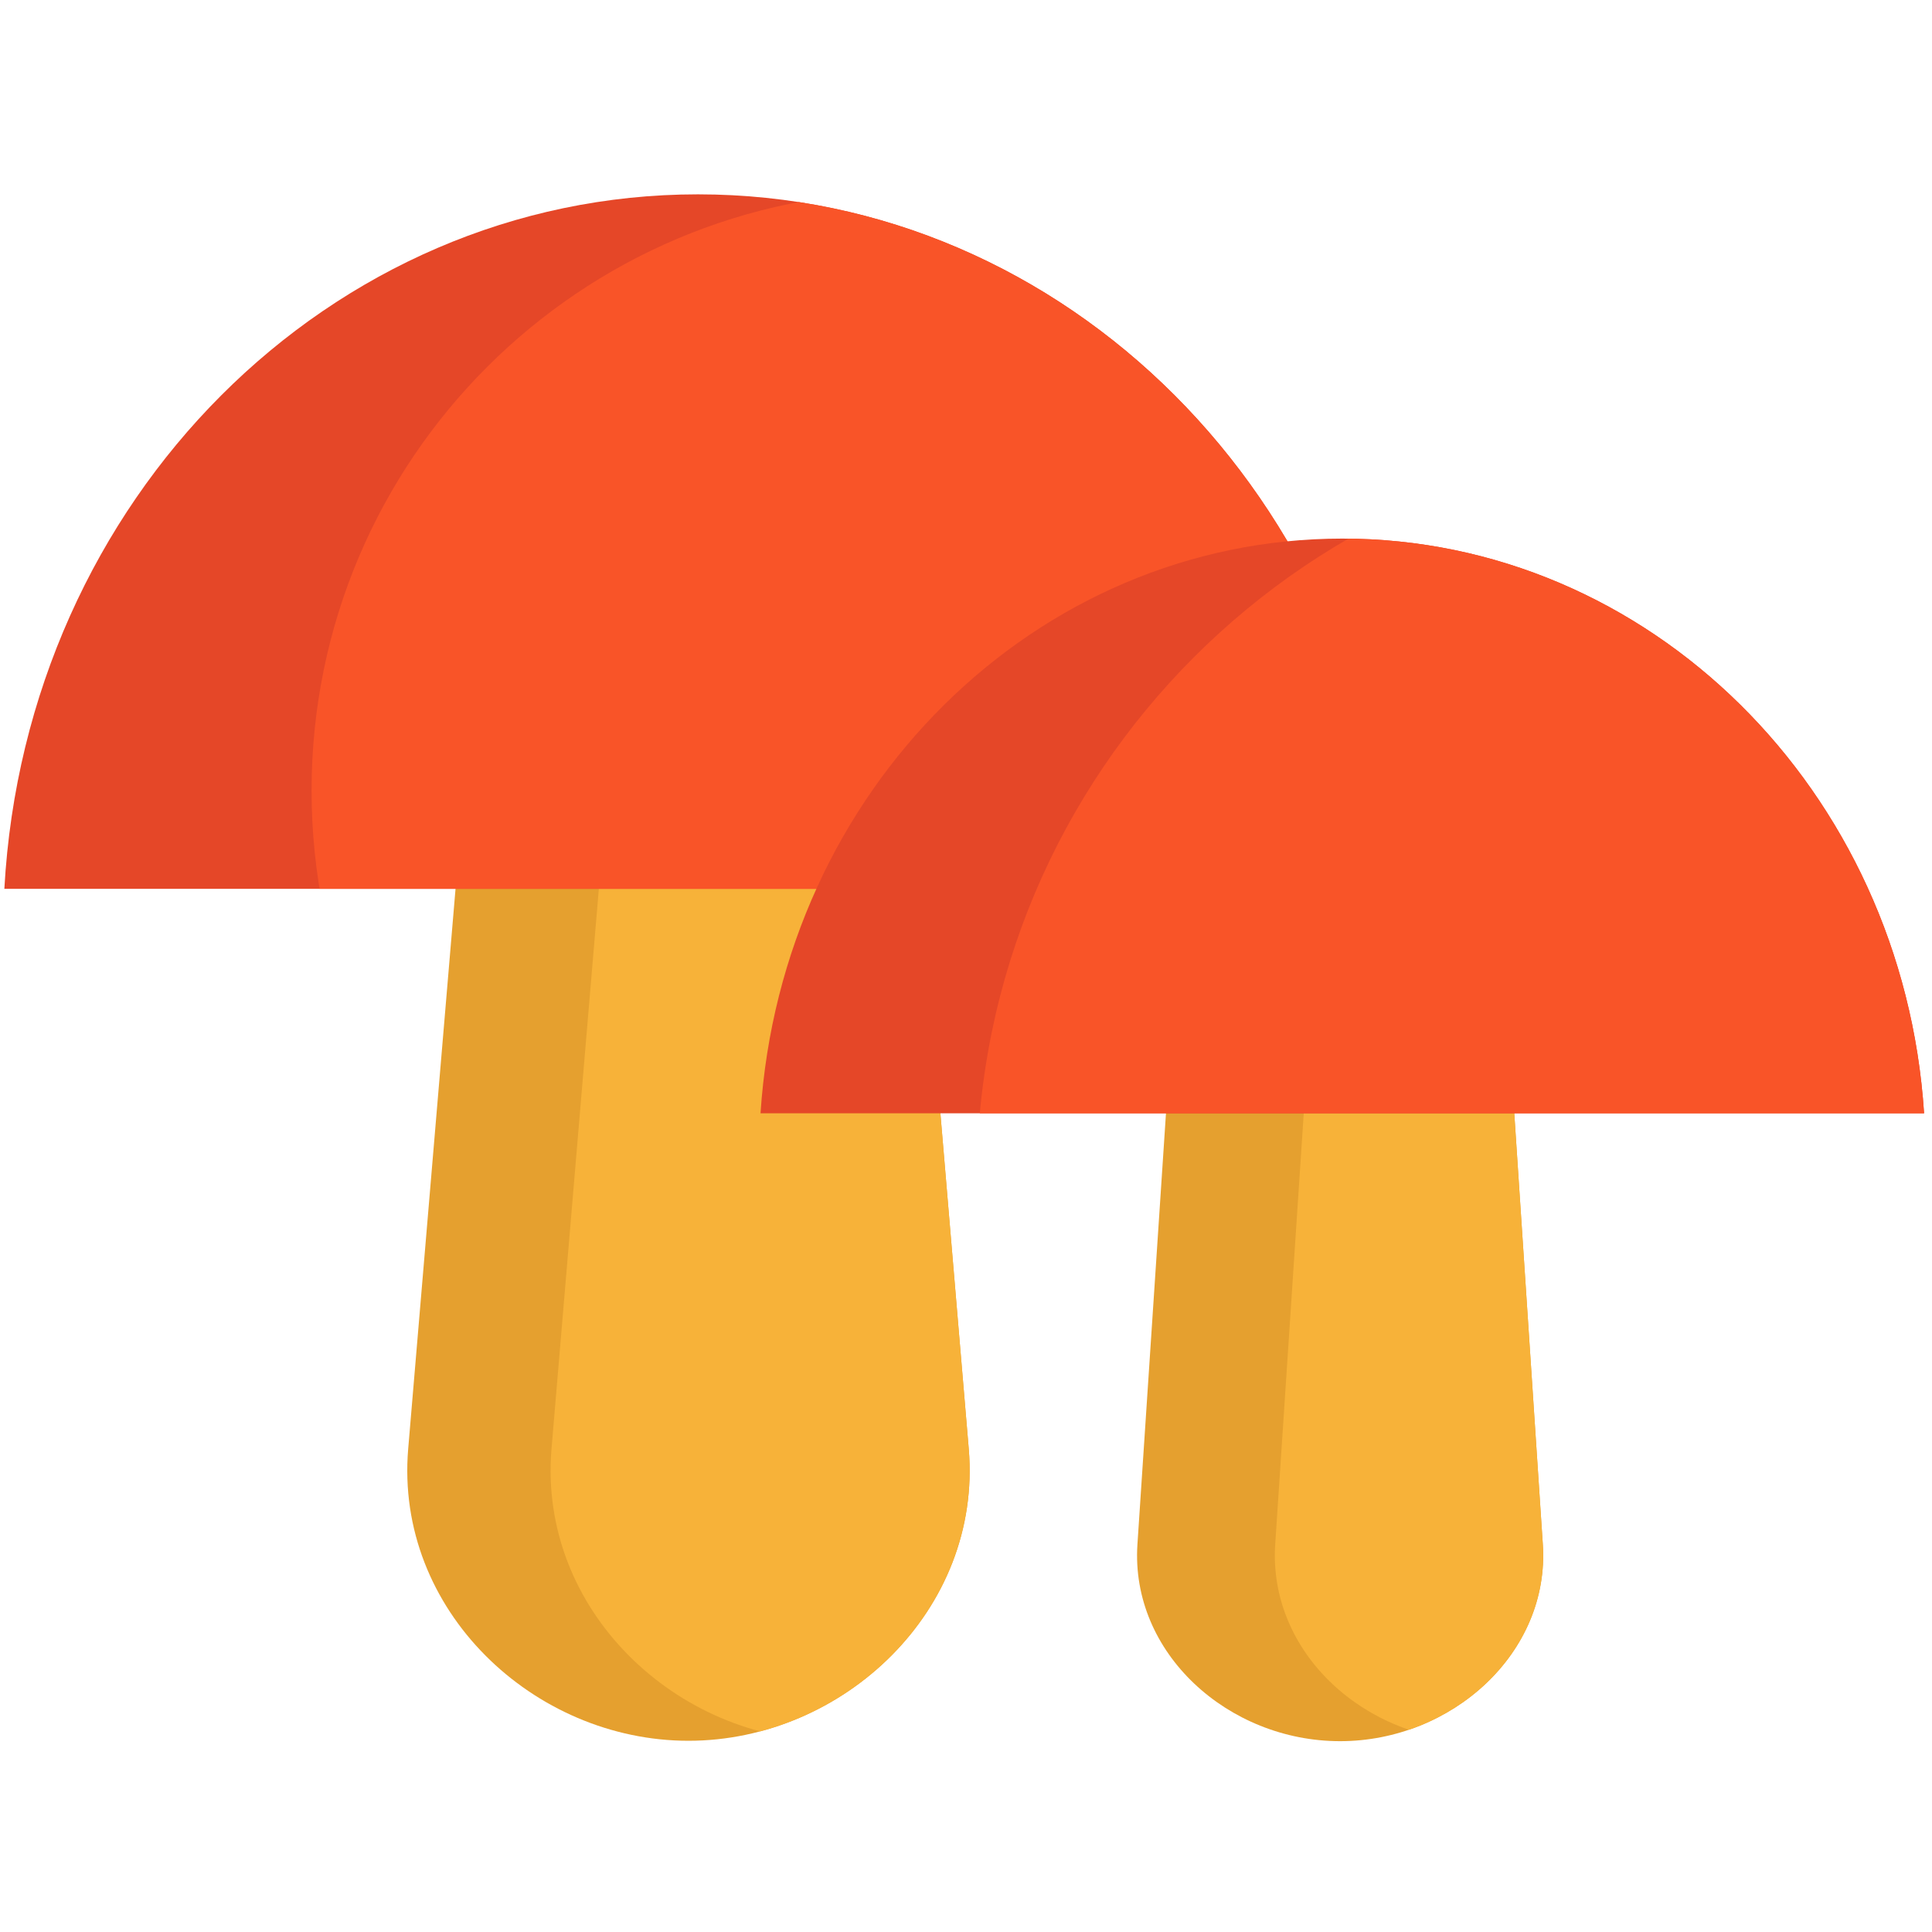
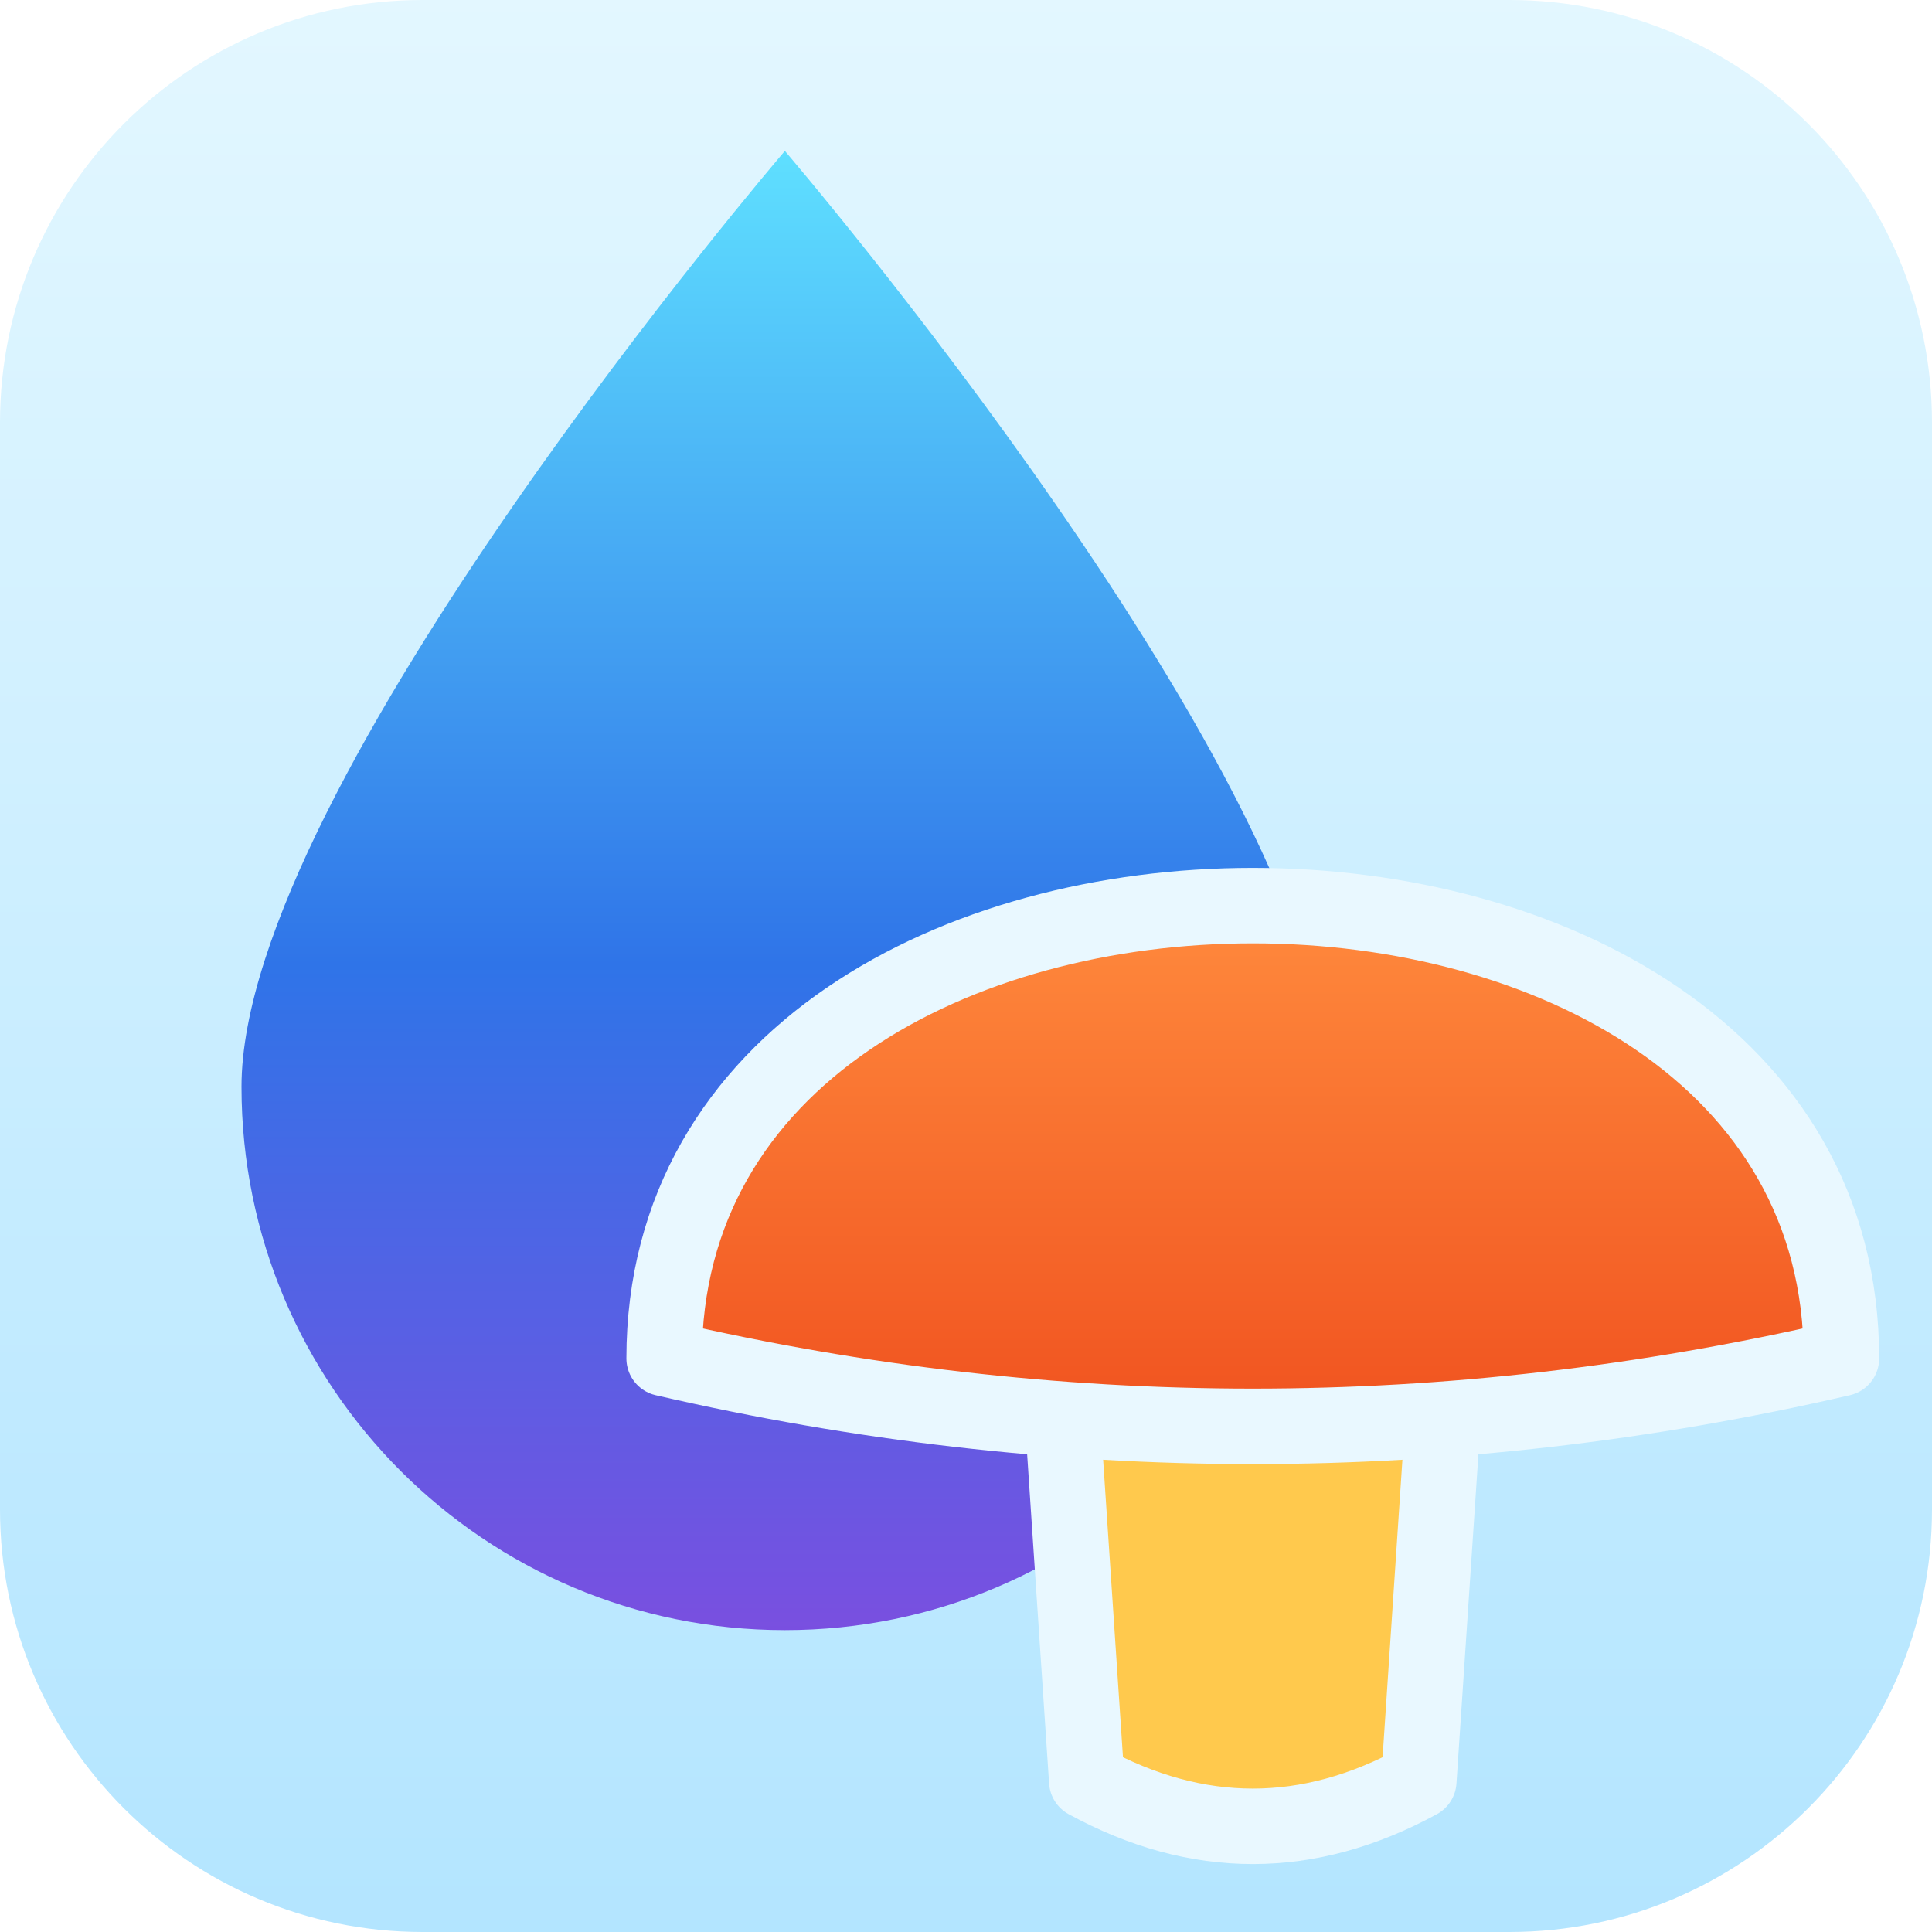
- <svg xmlns="http://www.w3.org/2000/svg" viewBox="-0.4 -0.35 48.8 48.8">
+ <svg xmlns="http://www.w3.org/2000/svg" viewBox="0 0 64 64">
  <defs>
-     <clipPath id="g1">
-       <path d="M11.36 19.1L9.91 36.25C9.57 40.32 13.08 43.62 16.99 43.62C20.9 43.62 24.41 40.32 24.07 36.25L22.62 19.1Z" />
-     </clipPath>
-     <clipPath id="g2">
-       <path d="M29.25 24.77L28.33 38.66C28.15 41.4 30.62 43.63 33.45 43.63C36.27 43.63 38.75 41.4 38.57 38.66L37.65 24.77Z" />
-     </clipPath>
-     <clipPath id="k1">
-       <path d="M-0.29 22.1A17.55 18.63 0 0 1 34.75 22.1Z" />
-     </clipPath>
-     <clipPath id="k2">
-       <path d="M18.81 27.77A14.73 15.59 0 0 1 48.2 27.77Z" />
-     </clipPath>
+     <linearGradient id="cielo" x1="0" y1="0" x2="0" y2="1">
+       <stop offset="0" stop-color="#e3f7ff" />
+       <stop offset="1" stop-color="#b3e5ff" />
+     </linearGradient>
+     <linearGradient id="goccia" x1="0" y1="0" x2="0" y2="1">
+       <stop offset="0" stop-color="#5fe0ff" />
+       <stop offset=".55" stop-color="#2f74e8" />
+       <stop offset="1" stop-color="#7a4fe0" />
+     </linearGradient>
+     <linearGradient id="arancio" x1="0" y1="0" x2="0" y2="1">
+       <stop offset="0" stop-color="#ff8a3d" />
+       <stop offset="1" stop-color="#f0521f" />
+     </linearGradient>
  </defs>
-   <path fill="#e5a02f" d="M11.36 19.1L9.91 36.25C9.57 40.32 13.08 43.62 16.99 43.62C20.9 43.62 24.41 40.32 24.07 36.25L22.62 19.1Z" />
-   <g clip-path="url(#g1)">
-     <path fill="#f7b239" transform="translate(3.62 0)" d="M11.36 19.1L9.91 36.25C9.57 40.32 13.08 43.62 16.99 43.62C20.9 43.62 24.41 40.32 24.07 36.25L22.62 19.1Z" />
+   <rect width="64" height="64" rx="14" fill="url(#cielo)" />
+   <path d="M26 5 C26 5 8 26 8 36 A18 18 0 0 0 44 36 C44 26 26 5 26 5 Z" fill="url(#goccia)" />
+   <g stroke="#e9f8ff" stroke-width="2.5" stroke-linejoin="round">
+     <path d="M35 44 H48 L47 59 Q41.5 62 36 59 Z" fill="#ffc94d" />
+     <path d="M22 45 C22 25 61 25 61 45 Q41.5 49.5 22 45 Z" fill="url(#arancio)" />
  </g>
-   <path fill="#e54728" d="M-0.29 22.1A17.55 18.63 0 0 1 34.75 22.1Z" />
-   <circle fill="#f95428" clip-path="url(#k1)" cx="22.6" cy="19.62" r="15.13" />
-   <path fill="#e5a02f" d="M29.25 24.77L28.33 38.66C28.15 41.4 30.62 43.63 33.45 43.63C36.27 43.63 38.75 41.4 38.57 38.66L37.65 24.77Z" />
-   <g clip-path="url(#g2)">
-     <path fill="#f7b239" transform="translate(3.48 0)" d="M29.25 24.77L28.33 38.66C28.15 41.4 30.62 43.63 33.45 43.63C36.27 43.63 38.75 41.4 38.57 38.66L37.65 24.77Z" />
-   </g>
-   <path fill="#e54728" d="M18.81 27.77A14.73 15.59 0 0 1 48.2 27.77Z" />
-   <circle fill="#f95428" clip-path="url(#k2)" cx="43.01" cy="29.5" r="18.74" />
</svg>
